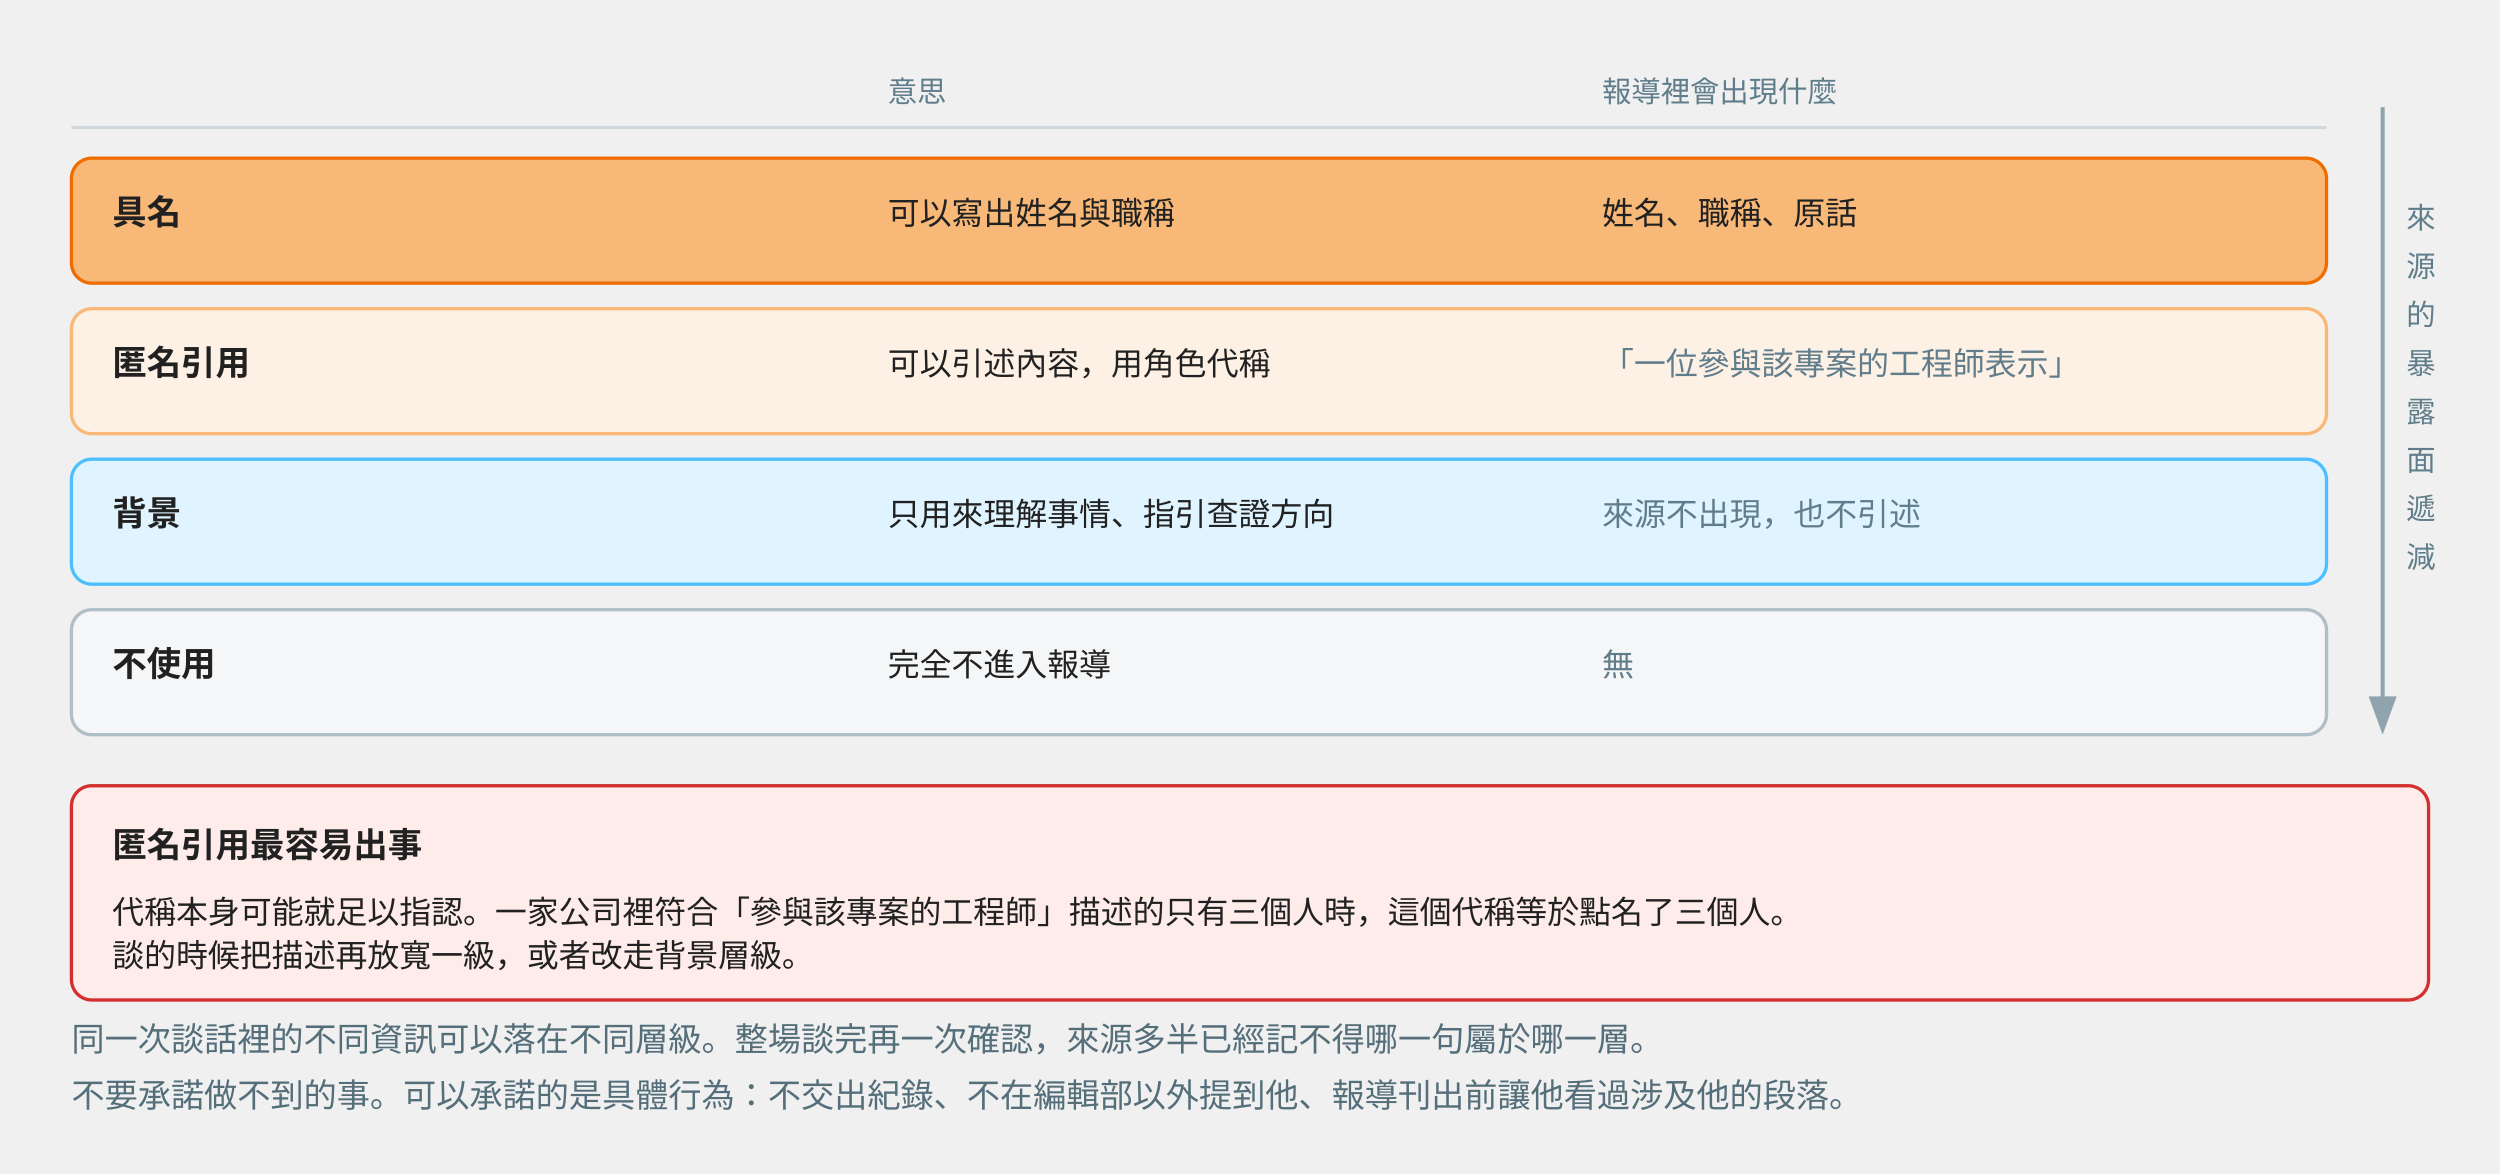
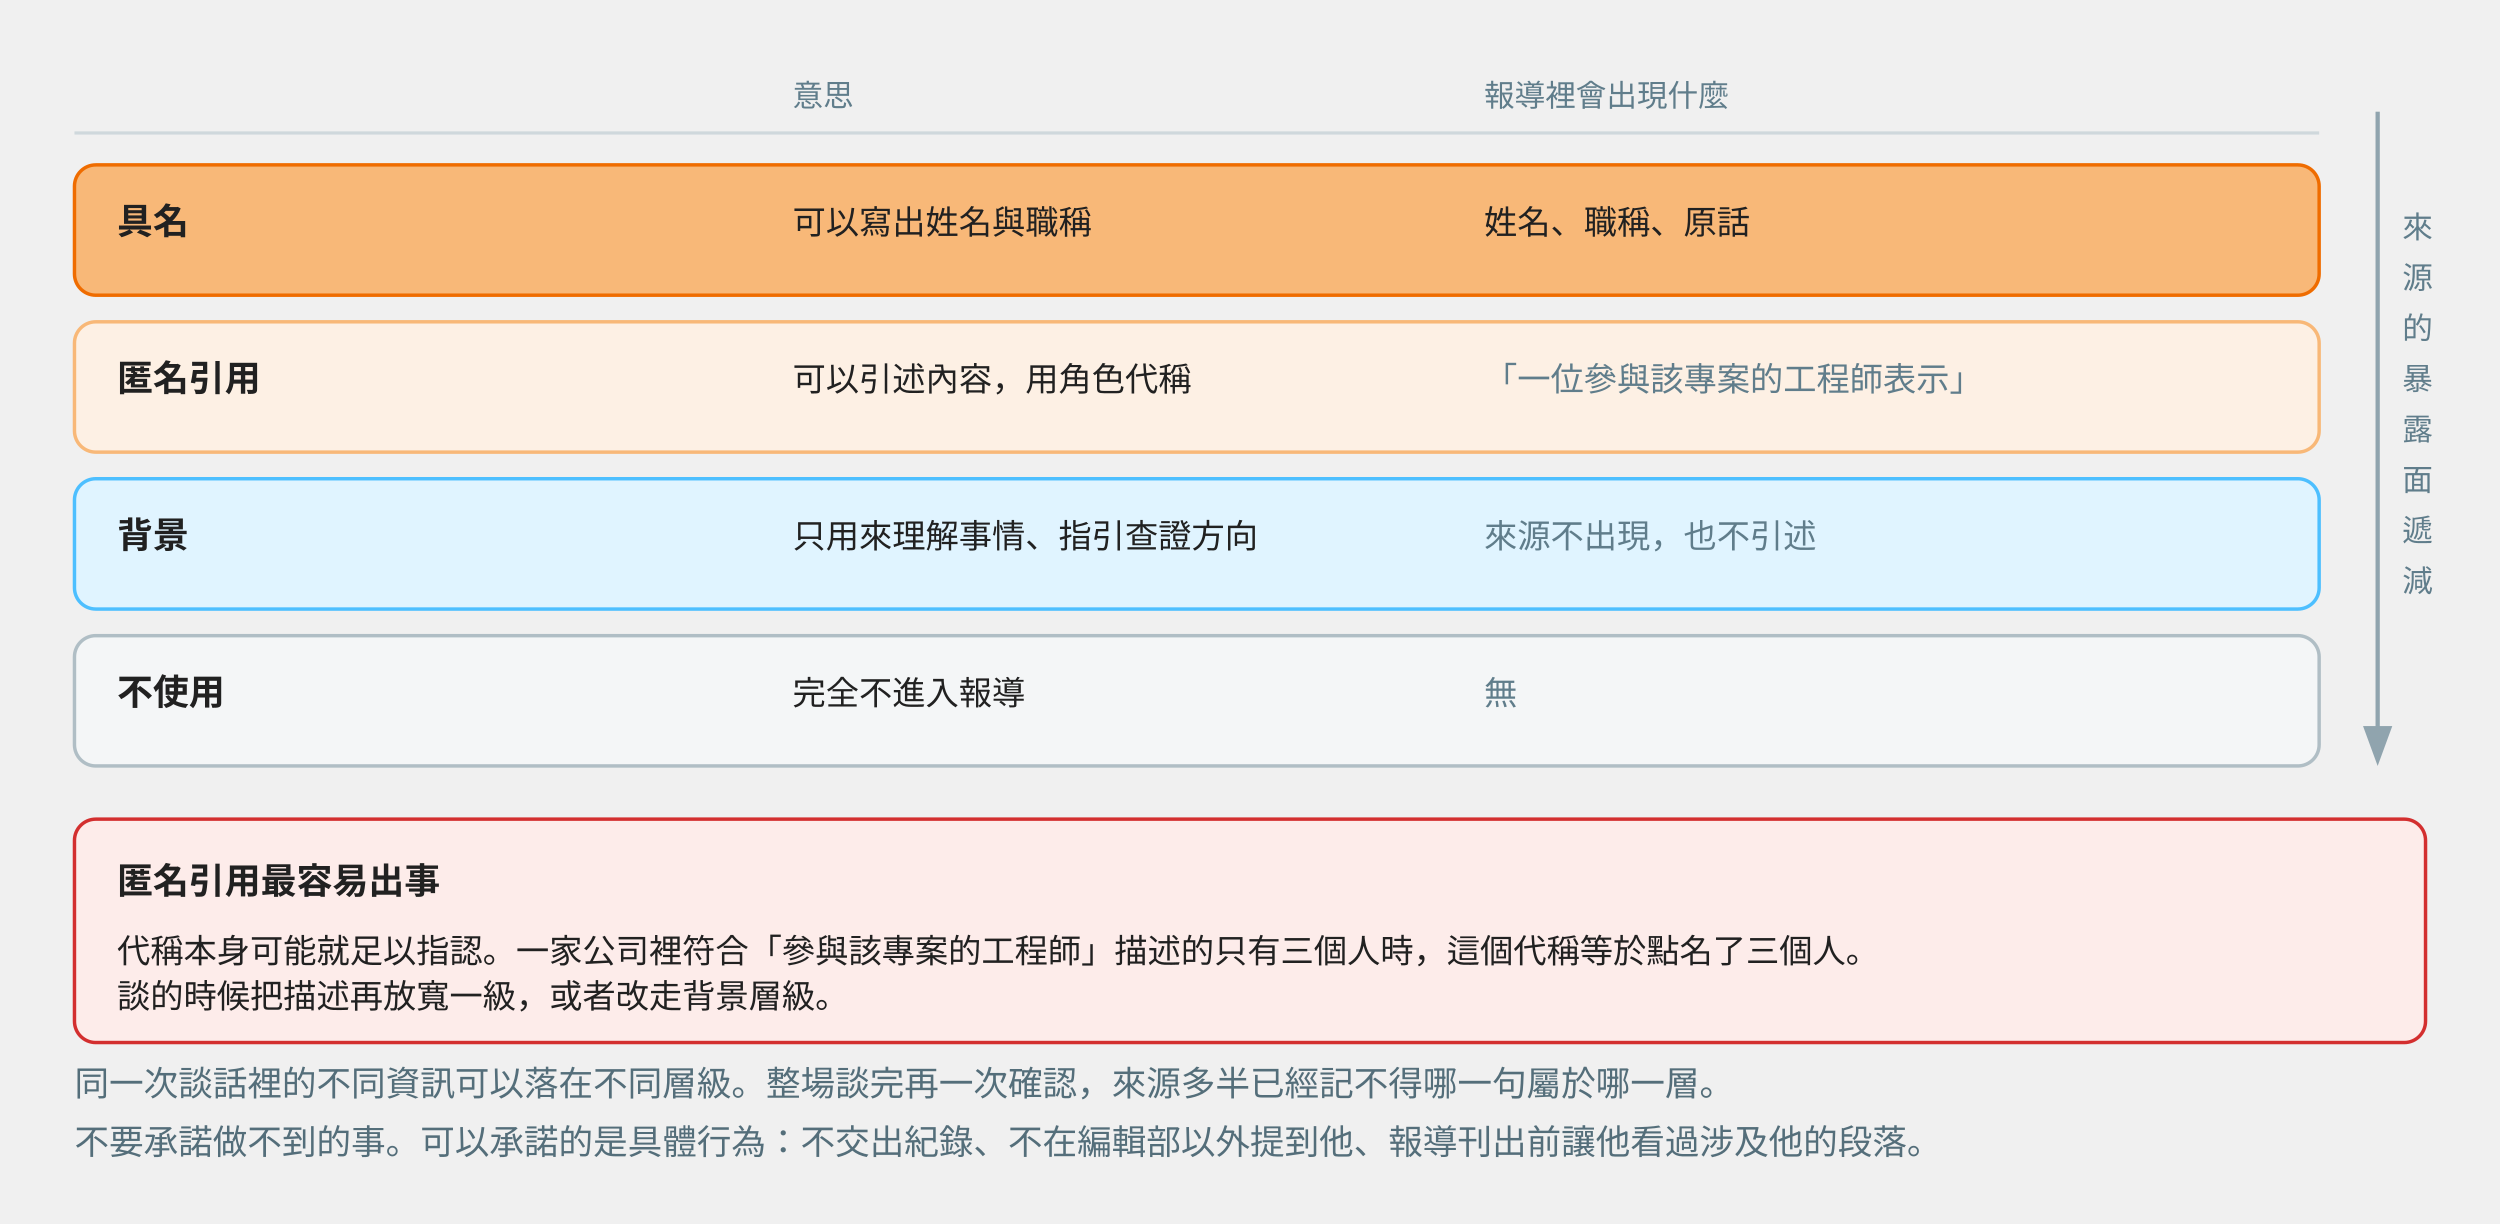
- <svg xmlns="http://www.w3.org/2000/svg" viewBox="0 0 980 460" width="980" height="460" role="img" aria-labelledby="title desc">
+ <svg xmlns="http://www.w3.org/2000/svg" viewBox="0 0 940 460" width="940" height="460" role="img" aria-labelledby="title desc">
  <style>
  /* 配色對齊 community/brand-assets.md 的色票。這個檔案是被 img 標籤引用的獨立 SVG，
     取不到頁面的 CSS 變數，只能寫死 hex。深色模式在檔案內自己處理，站上 palette
     切換的狀態不會傳進獨立的 SVG 檔。 */
  text { font-family: "Noto Sans TC", "PingFang TC", "Microsoft JhengHei", "Hiragino Sans GB", "Source Han Sans TC", sans-serif; }
  .t-main { fill: #212121; }
  .t-mute { fill: #607d8b; }
  .t-foot { fill: #546e7a; font-size: 13px; }
  .t-inv  { fill: #ffffff; }
  .h1 { font-size: 15px; font-weight: 700; }
  .h2 { font-size: 13.5px; font-weight: 700; }
  .bd { font-size: 12.5px; }
  .sm { font-size: 11.5px; }
  .card    { fill: #ffffff; stroke: #cfd8dc; stroke-width: 1.3; }
  .card-n  { fill: #f4f6f7; stroke: #b0bec5; stroke-width: 1.3; }
  .card-c1 { fill: #e0f4ff; stroke: #4dbfff; stroke-width: 1.3; }
  .card-c2 { fill: #b3e3ff; stroke: #26b3ff; stroke-width: 1.3; }
  .card-c3 { fill: #80d1ff; stroke: #0089bf; stroke-width: 1.3; }
  .card-w1 { fill: #fdf0e4; stroke: #f8b878; stroke-width: 1.3; }
  .card-w2 { fill: #f8b878; stroke: #ef6c00; stroke-width: 1.3; }
  .card-w3 { fill: #ef6c00; stroke: #c85a00; stroke-width: 1.3; }
  .card-ok { fill: #e8f5e9; stroke: #4caf50; stroke-width: 1.3; }
  .card-no { fill: #fdecea; stroke: #d32f2f; stroke-width: 1.3; }
  .rule    { stroke: #cfd8dc; stroke-width: 1.2; fill: none; }
  .arrow   { stroke: #90a4ae; stroke-width: 1.6; fill: none; }
  .arrow-h { fill: #90a4ae; }
  .tag     { fill: #eceff1; stroke: none; }
  .t-tag   { fill: #455a64; font-size: 11px; font-weight: 700; }

  @media (prefers-color-scheme: dark) {
    .t-main { fill: #eceff1; }
    .t-mute { fill: #90a4ae; }
    .t-foot { fill: #b0bec5; }
    .t-inv  { fill: #241708; }
    .card    { fill: #23292e; stroke: #4b565e; }
    .card-n  { fill: #1c2226; stroke: #46515a; }
    .card-c1 { fill: #0d2b38; stroke: #4dbfff; }
    .card-c2 { fill: #10394b; stroke: #26b3ff; }
    .card-c3 { fill: #14495f; stroke: #4dbfff; }
    .card-w1 { fill: #2b1f16; stroke: #8a5420; }
    .card-w2 { fill: #7d4b19; stroke: #ff8c1a; }
    .card-w3 { fill: #ff8c1a; stroke: #ffa64d; }
    .card-ok { fill: #17301a; stroke: #4caf50; }
    .card-no { fill: #35181a; stroke: #e57373; }
    .rule    { stroke: #46515a; }
    .arrow   { stroke: #6b7780; }
    .arrow-h { fill: #6b7780; }
    .tag     { fill: #333c43; }
    .t-tag   { fill: #b0bec5; }
  }
</style>
-   <text class="t-mute sm" x="348" y="40">意思</text>
-   <text class="t-mute sm" x="628" y="40">報導裡會出現什麼</text>
-   <path class="rule" d="M28 50 H912" />
-   <rect class="card-w2" x="28" y="62" width="884" height="49" rx="8" />
+   <text class="t-mute sm" x="298" y="40">意思</text>
+   <text class="t-mute sm" x="558" y="40">報導裡會出現什麼</text>
+   <path class="rule" d="M28 50 H872" />
+   <rect class="card-w2" x="28" y="62" width="844" height="49" rx="8" />
  <text class="t-main h2" x="44" y="88">具名</text>
-   <text class="t-main bd" x="348" y="88">可以寫出姓名與職稱</text>
-   <text class="t-main bd" x="628" y="88">姓名、職稱、原話</text>
-   <rect class="card-w1" x="28" y="121" width="884" height="49" rx="8" />
+   <text class="t-main bd" x="298" y="88">可以寫出姓名與職稱</text>
+   <text class="t-main bd" x="558" y="88">姓名、職稱、原話</text>
+   <rect class="card-w1" x="28" y="121" width="844" height="49" rx="8" />
  <text class="t-main h2" x="44" y="147">匿名引用</text>
-   <text class="t-main bd" x="348" y="147">可以引述內容，用角色代稱</text>
-   <text class="t-mute bd" x="628" y="147">「一位參與該專案的工程師表示」</text>
-   <rect class="card-c1" x="28" y="180" width="884" height="49" rx="8" />
+   <text class="t-main bd" x="298" y="147">可以引述內容，用角色代稱</text>
+   <text class="t-mute bd" x="558" y="147">「一位參與該專案的工程師表示」</text>
+   <rect class="card-c1" x="28" y="180" width="844" height="49" rx="8" />
  <text class="t-main h2" x="44" y="206">背景</text>
-   <text class="t-main bd" x="348" y="206">只用來理解事情、指引查證方向</text>
-   <text class="t-mute bd" x="628" y="206">來源不出現，也不引述</text>
-   <rect class="card-n" x="28" y="239" width="884" height="49" rx="8" />
+   <text class="t-main bd" x="298" y="206">只用來理解事情、指引查證方向</text>
+   <text class="t-mute bd" x="558" y="206">來源不出現，也不引述</text>
+   <rect class="card-n" x="28" y="239" width="844" height="49" rx="8" />
  <text class="t-main h2" x="44" y="265">不使用</text>
-   <text class="t-main bd" x="348" y="265">完全不進入報導</text>
-   <text class="t-mute bd" x="628" y="265">無</text>
-   <path class="arrow" d="M934 42 V274" />
-   <path class="arrow-h" d="M934 288 L928.5 273 L939.5 273 Z" />
-   <text class="t-mute sm" x="949" y="89.5" text-anchor="middle">來</text>
-   <text class="t-mute sm" x="949" y="108.5" text-anchor="middle">源</text>
-   <text class="t-mute sm" x="949" y="127.5" text-anchor="middle">的</text>
-   <text class="t-mute sm" x="949" y="146.5" text-anchor="middle">暴</text>
-   <text class="t-mute sm" x="949" y="165.5" text-anchor="middle">露</text>
-   <text class="t-mute sm" x="949" y="184.5" text-anchor="middle">面</text>
-   <text class="t-mute sm" x="949" y="203.5" text-anchor="middle">遞</text>
-   <text class="t-mute sm" x="949" y="222.5" text-anchor="middle">減</text>
-   <rect class="card-no" x="28" y="308" width="924" height="84" rx="8" />
+   <text class="t-main bd" x="298" y="265">完全不進入報導</text>
+   <text class="t-mute bd" x="558" y="265">無</text>
+   <path class="arrow" d="M894 42 V274" />
+   <path class="arrow-h" d="M894 288 L888.5 273 L899.5 273 Z" />
+   <text class="t-mute sm" x="909" y="89.5" text-anchor="middle">來</text>
+   <text class="t-mute sm" x="909" y="108.5" text-anchor="middle">源</text>
+   <text class="t-mute sm" x="909" y="127.5" text-anchor="middle">的</text>
+   <text class="t-mute sm" x="909" y="146.5" text-anchor="middle">暴</text>
+   <text class="t-mute sm" x="909" y="165.5" text-anchor="middle">露</text>
+   <text class="t-mute sm" x="909" y="184.5" text-anchor="middle">面</text>
+   <text class="t-mute sm" x="909" y="203.5" text-anchor="middle">遞</text>
+   <text class="t-mute sm" x="909" y="222.5" text-anchor="middle">減</text>
+   <rect class="card-no" x="28" y="308" width="884" height="84" rx="8" />
  <text class="t-main h2" x="44" y="336">匿名引用最容易出事</text>
  <text class="t-main bd" x="44" y="362">代稱本身可能就足以指認。一家公司裡符合「參與該專案的工程師」描述的只有三個人時，這個代稱等於點名了三個人。</text>
  <text class="t-main bd" x="44" y="379">談的時候把描述再放寬一級，或者改走背景層級。</text>
  <text class="t-foot" x="28" y="412">同一次談話裡的不同資訊可以落在不同層級。整場談完再一次確認，來源多半已經記不得哪一句屬於哪一層。</text>
  <text class="t-foot" x="28" y="434">不要承諾做不到的事。可以承諾的是具體行為：不交出紀錄、不在編輯部以外提到他、報導刊出前讓他看過涉及他的段落。</text>
</svg>
